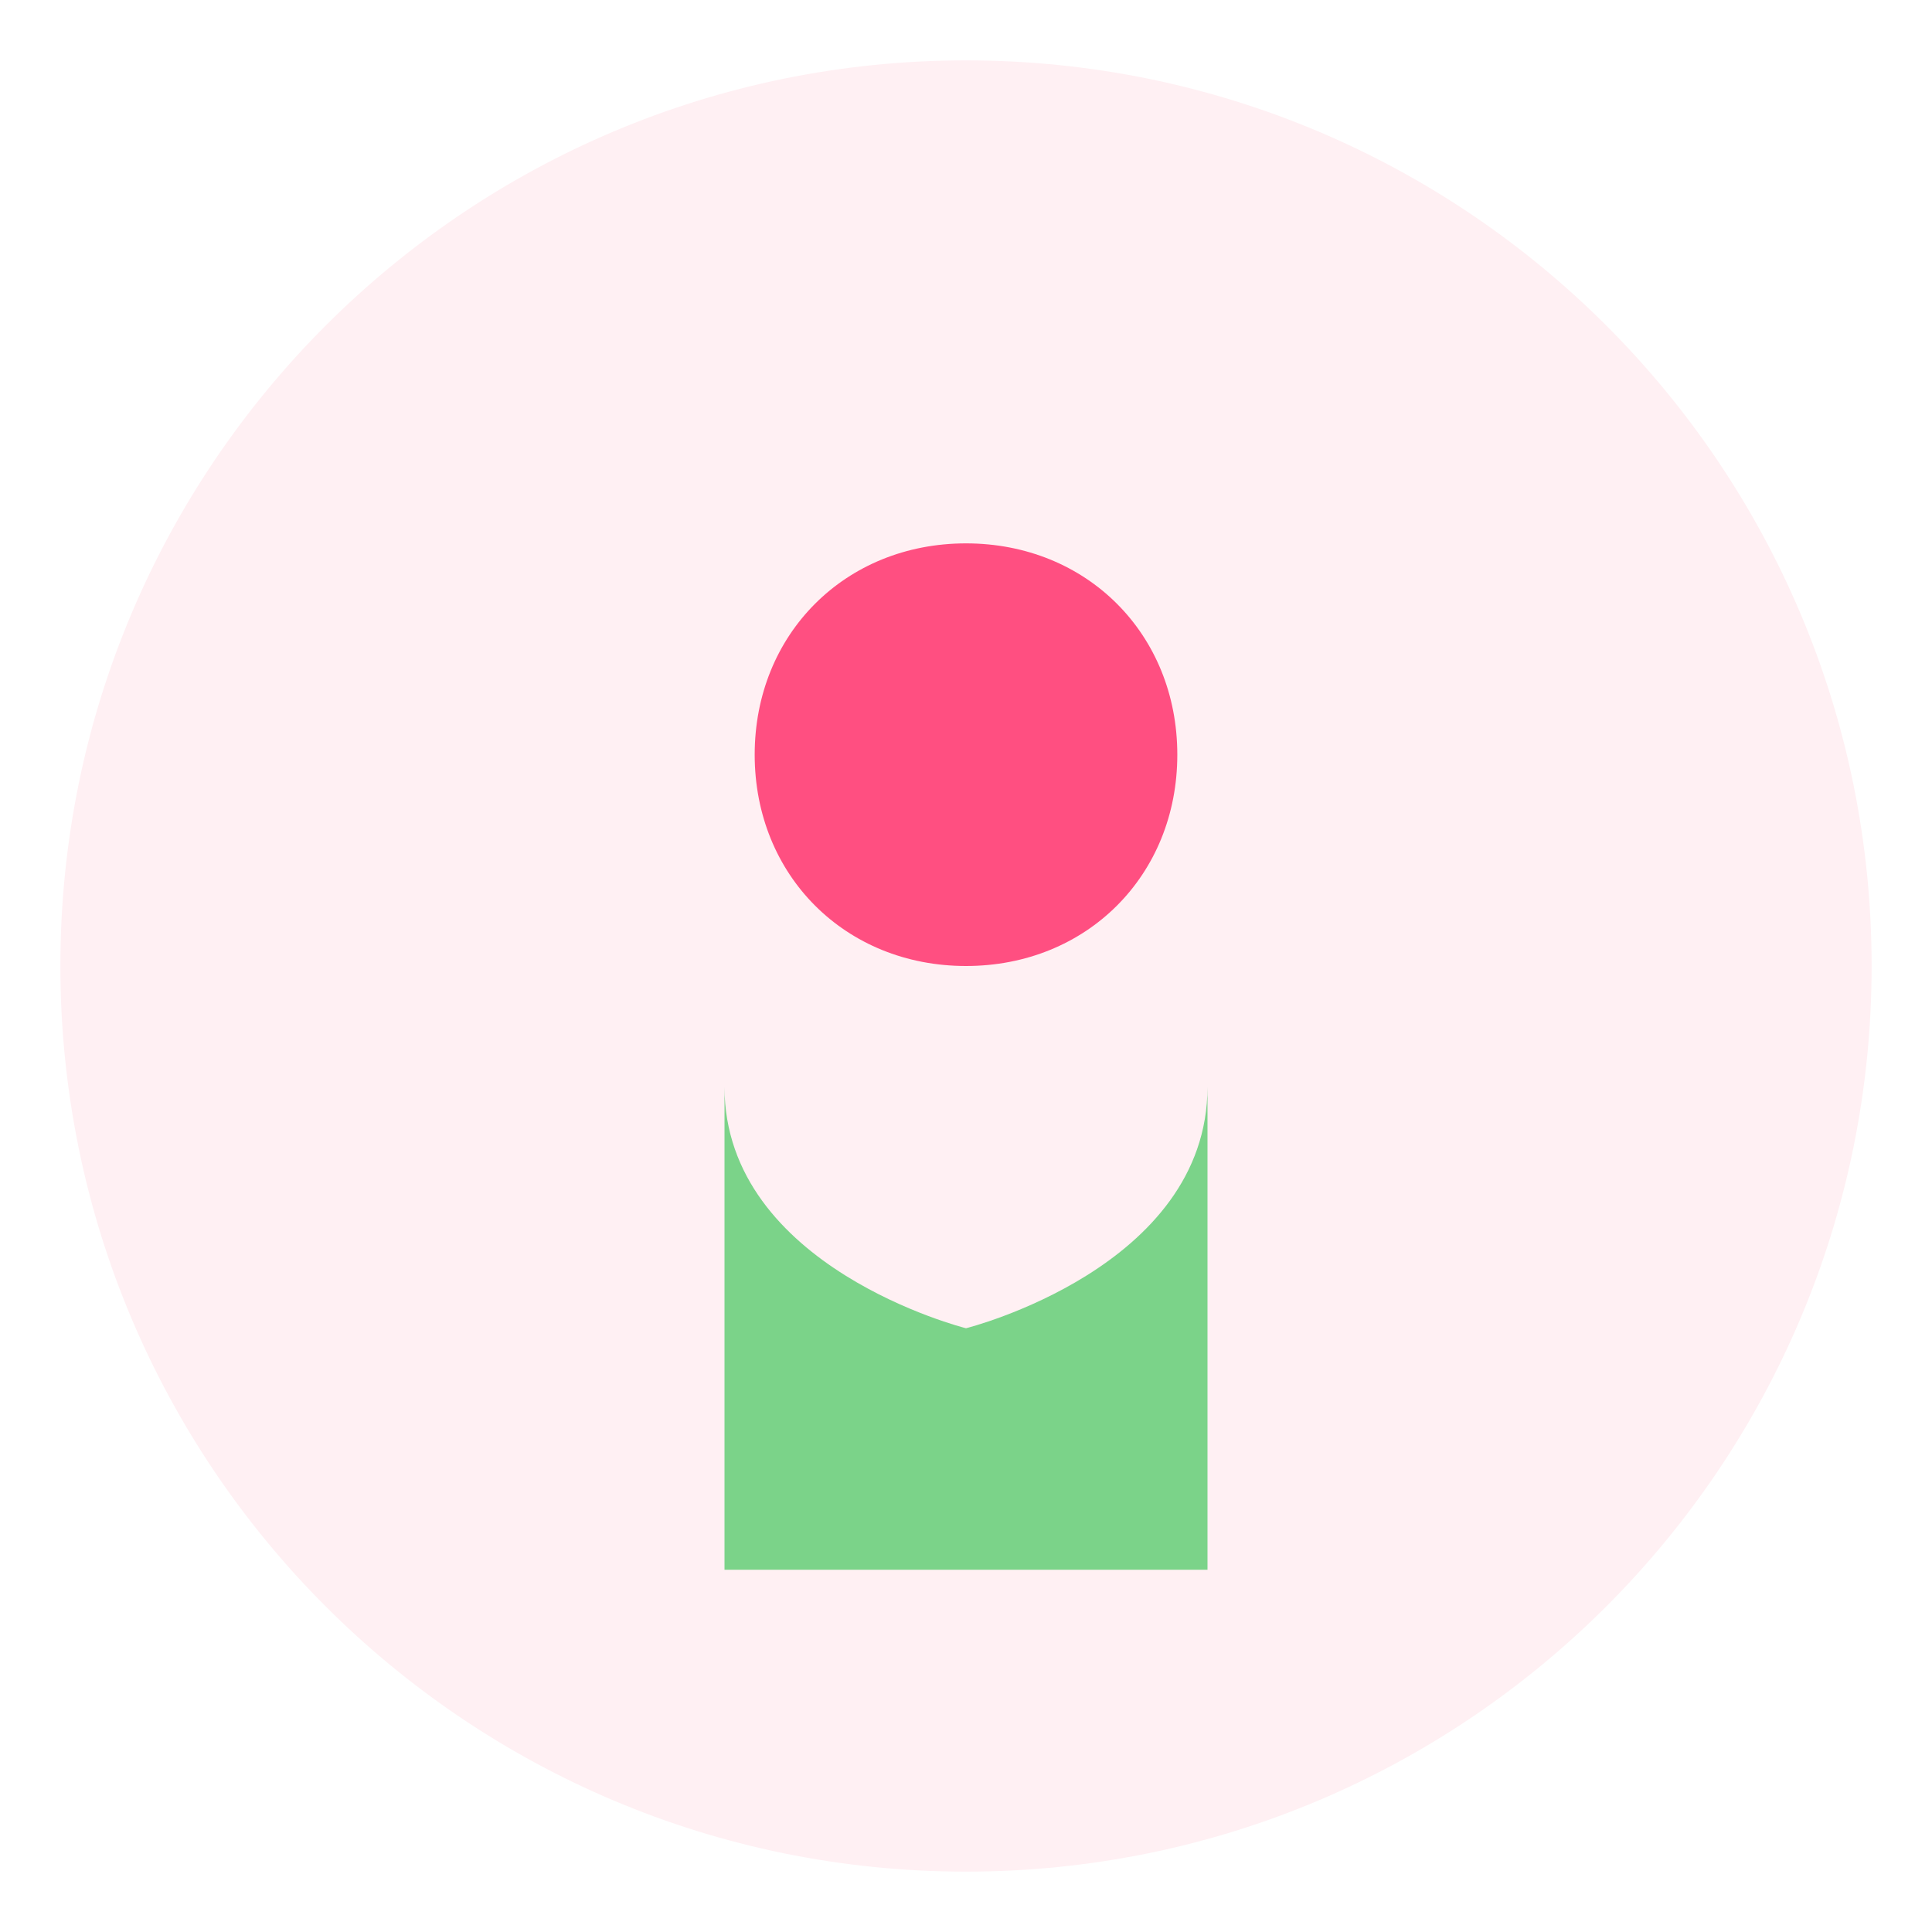
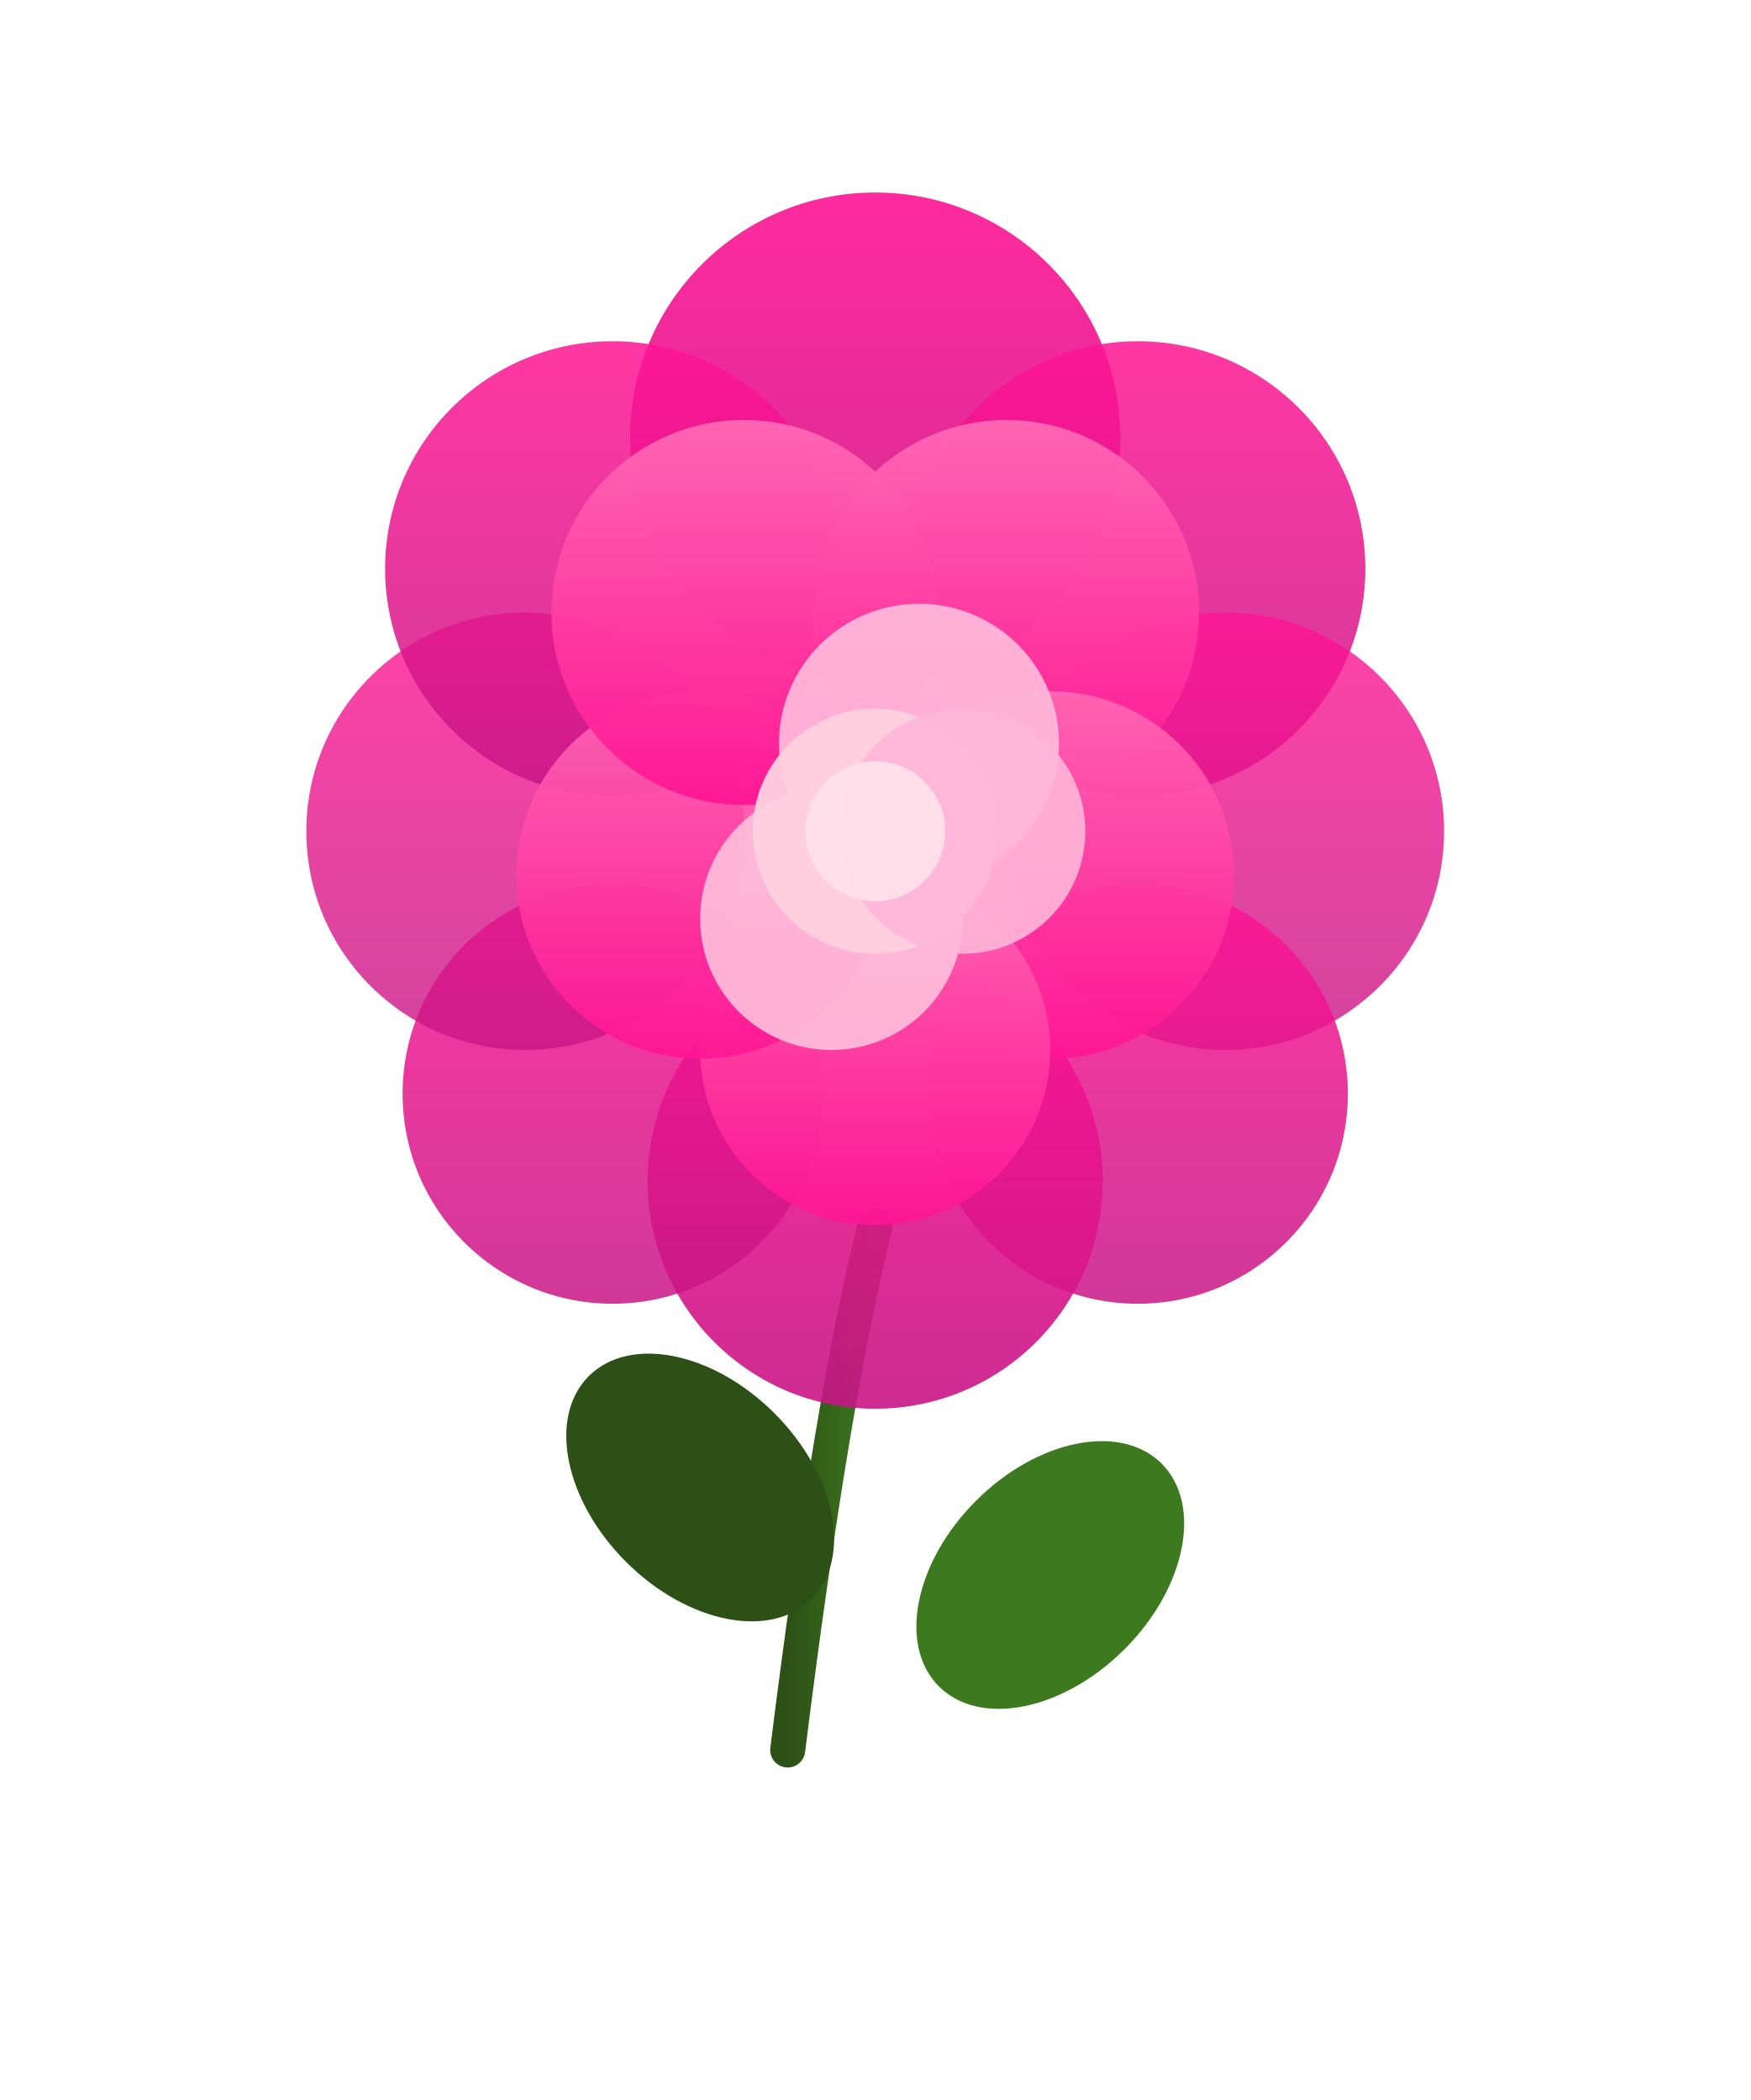
- <svg xmlns="http://www.w3.org/2000/svg" viewBox="0 0 64 64" width="128" height="128">
-   <g fill="none" fill-rule="evenodd">
-     <circle cx="32" cy="32" r="30" fill="#FFF0F3" />
-     <path d="M32 18c4 0 7 3 7 7s-3 7-7 7-7-3-7-7 3-7 7-7z" fill="#FF4F81" />
-     <path d="M24 36c0 6 8 8 8 8s8-2 8-8v16H24V36z" fill="#7BD389" />
-   </g>
+ <svg xmlns="http://www.w3.org/2000/svg" viewBox="0 0 200 240">
+   <defs>
+     <linearGradient id="roseGrad1" x1="0%" y1="0%" x2="0%" y2="100%">
+       <stop offset="0%" style="stop-color:#ff1493;stop-opacity:1" />
+       <stop offset="100%" style="stop-color:#c71585;stop-opacity:1" />
+     </linearGradient>
+     <linearGradient id="roseGrad2" x1="0%" y1="0%" x2="0%" y2="100%">
+       <stop offset="0%" style="stop-color:#ff69b4;stop-opacity:1" />
+       <stop offset="100%" style="stop-color:#ff1493;stop-opacity:1" />
+     </linearGradient>
+     <linearGradient id="stemGrad" x1="0%" y1="0%" x2="100%" y2="0%">
+       <stop offset="0%" style="stop-color:#2d5016;stop-opacity:1" />
+       <stop offset="100%" style="stop-color:#3d7a1f;stop-opacity:1" />
+     </linearGradient>
+   </defs>
+   <path d="M 100 140 Q 95 160 90 200" stroke="url(#stemGrad)" stroke-width="4" fill="none" stroke-linecap="round" />
+   <ellipse cx="80" cy="170" rx="12" ry="18" fill="#2d5016" transform="rotate(-45 80 170)" />
+   <ellipse cx="120" cy="180" rx="12" ry="18" fill="#3d7a1f" transform="rotate(45 120 180)" />
+   <circle cx="100" cy="50" r="28" fill="url(#roseGrad1)" opacity="0.9" />
+   <circle cx="130" cy="65" r="26" fill="url(#roseGrad1)" opacity="0.85" />
+   <circle cx="140" cy="95" r="25" fill="url(#roseGrad1)" opacity="0.8" />
+   <circle cx="130" cy="125" r="24" fill="url(#roseGrad1)" opacity="0.85" />
+   <circle cx="100" cy="135" r="26" fill="url(#roseGrad1)" opacity="0.9" />
+   <circle cx="70" cy="125" r="24" fill="url(#roseGrad1)" opacity="0.85" />
+   <circle cx="60" cy="95" r="25" fill="url(#roseGrad1)" opacity="0.8" />
+   <circle cx="70" cy="65" r="26" fill="url(#roseGrad1)" opacity="0.85" />
+   <circle cx="115" cy="70" r="22" fill="url(#roseGrad2)" opacity="0.95" />
+   <circle cx="120" cy="100" r="21" fill="url(#roseGrad2)" opacity="0.9" />
+   <circle cx="100" cy="120" r="20" fill="url(#roseGrad2)" opacity="0.9" />
+   <circle cx="80" cy="100" r="21" fill="url(#roseGrad2)" opacity="0.9" />
+   <circle cx="85" cy="70" r="22" fill="url(#roseGrad2)" opacity="0.95" />
+   <circle cx="105" cy="85" r="16" fill="#ffb6d9" opacity="0.95" />
+   <circle cx="95" cy="105" r="15" fill="#ffc0db" opacity="0.9" />
+   <circle cx="100" cy="95" r="14" fill="#ffd0e0" opacity="0.95" />
+   <circle cx="110" cy="95" r="14" fill="#ffb6d9" opacity="0.9" />
+   <circle cx="100" cy="95" r="8" fill="#ffe0eb" opacity="0.95" />
</svg>
